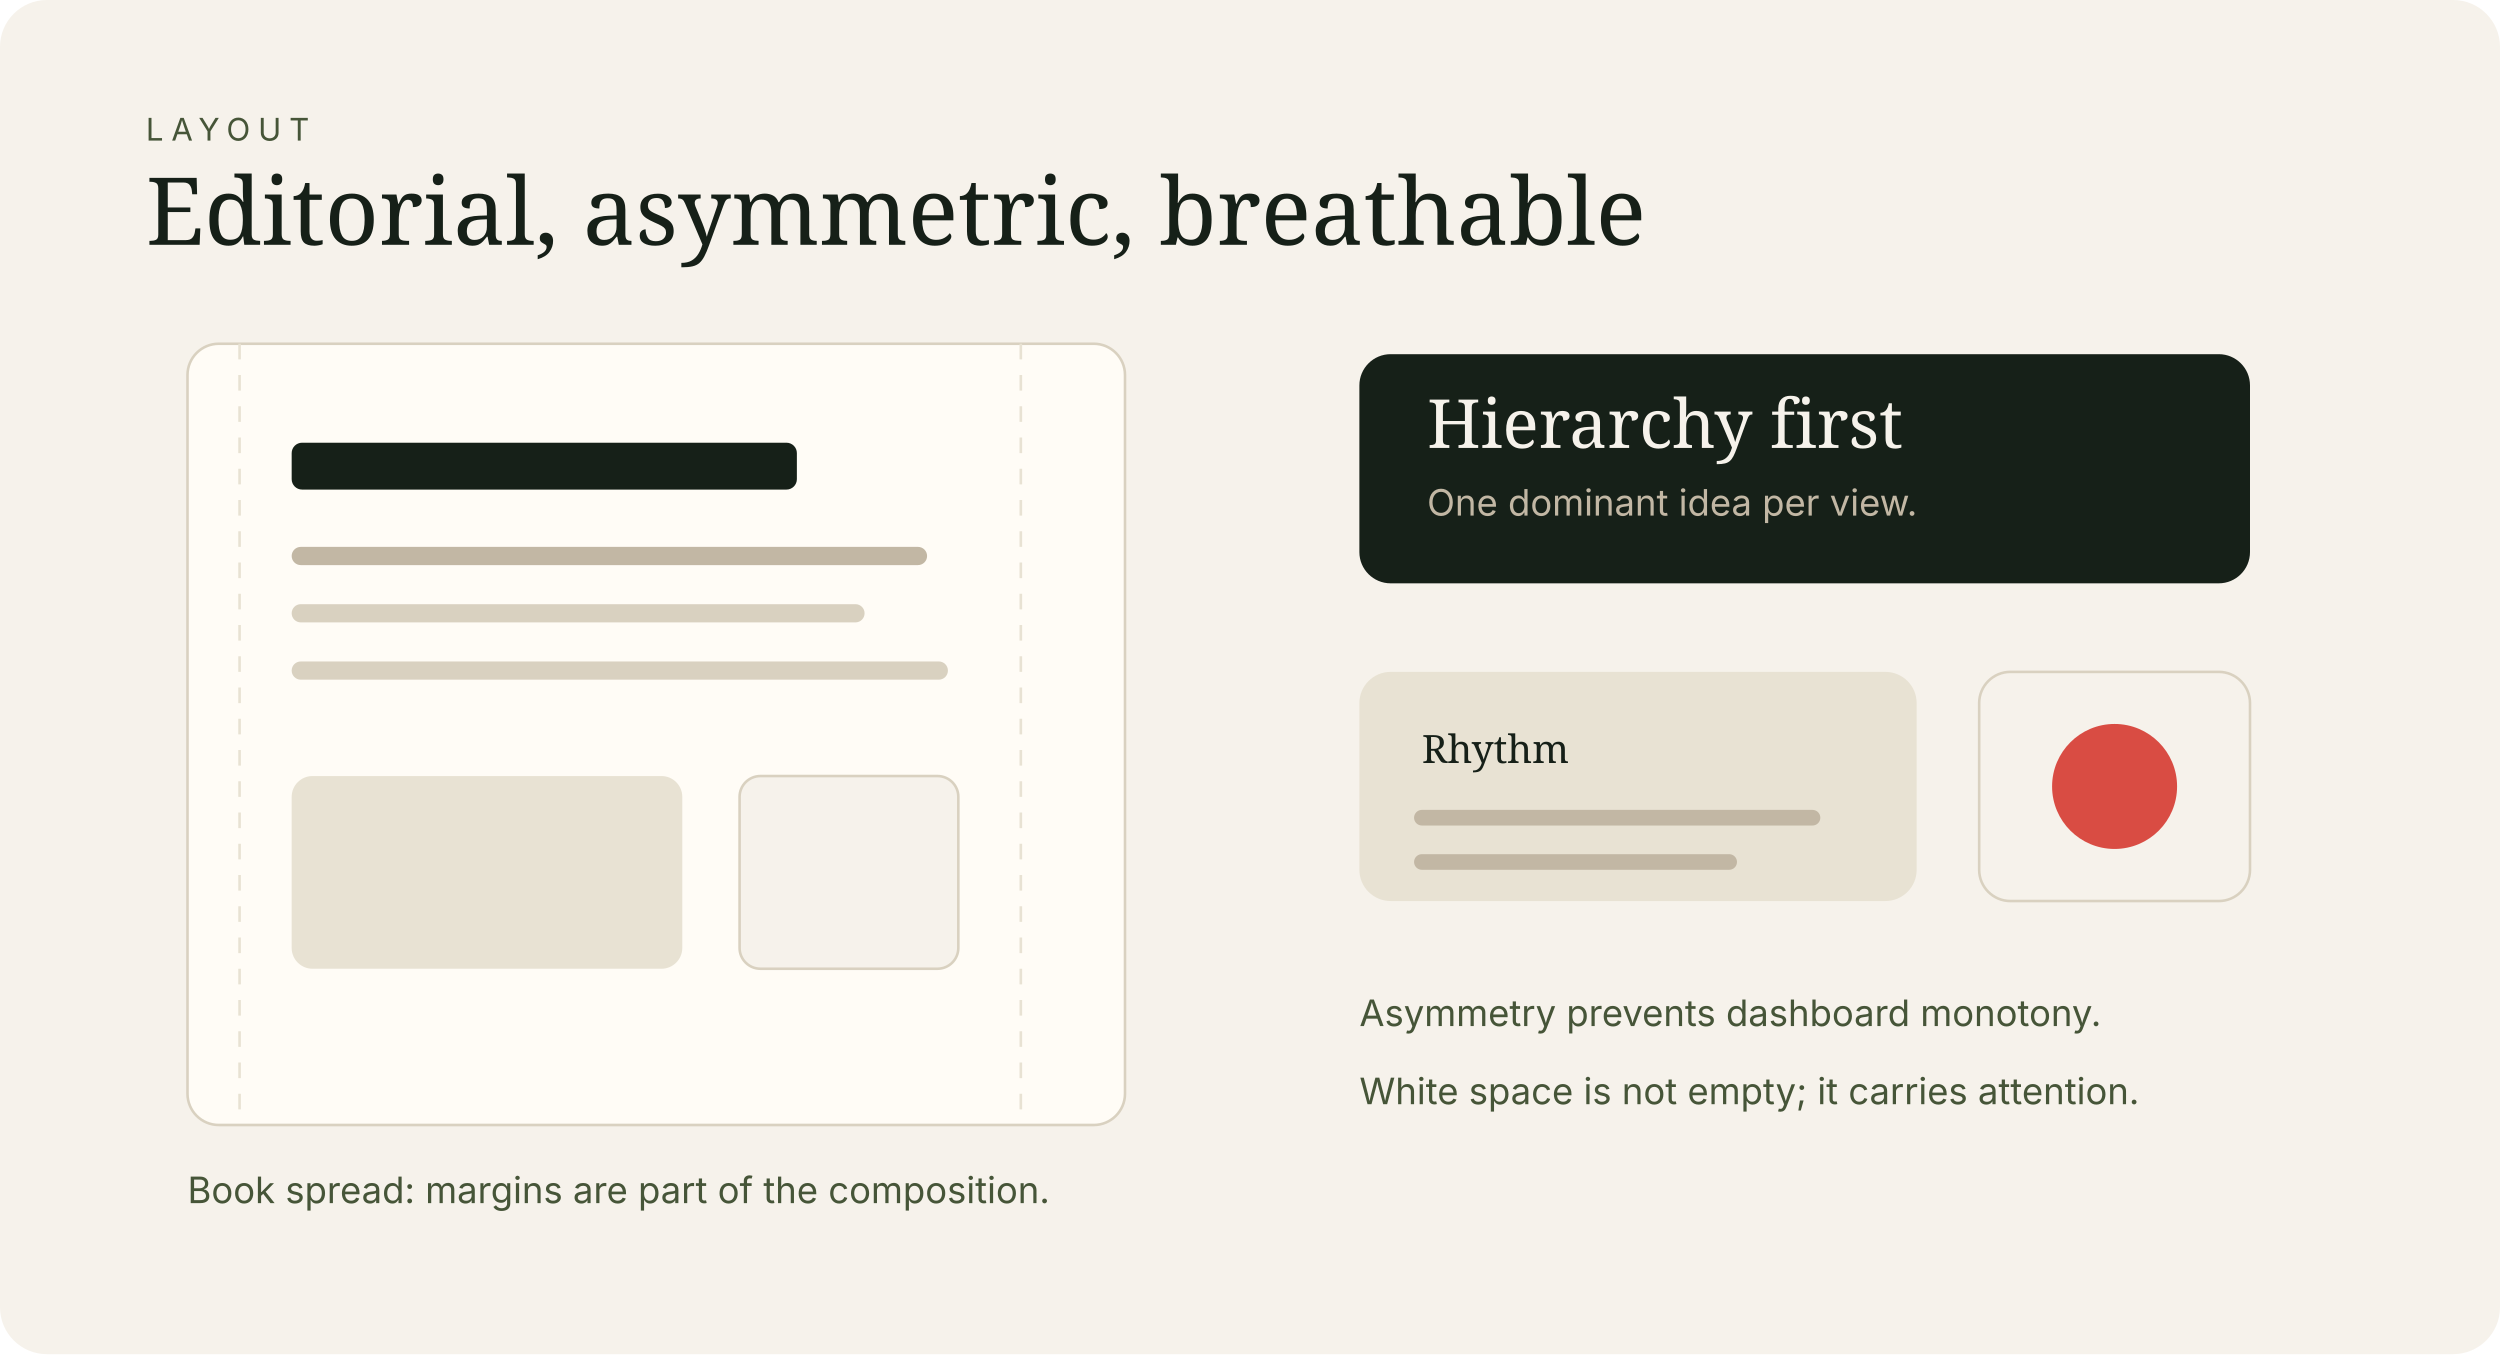
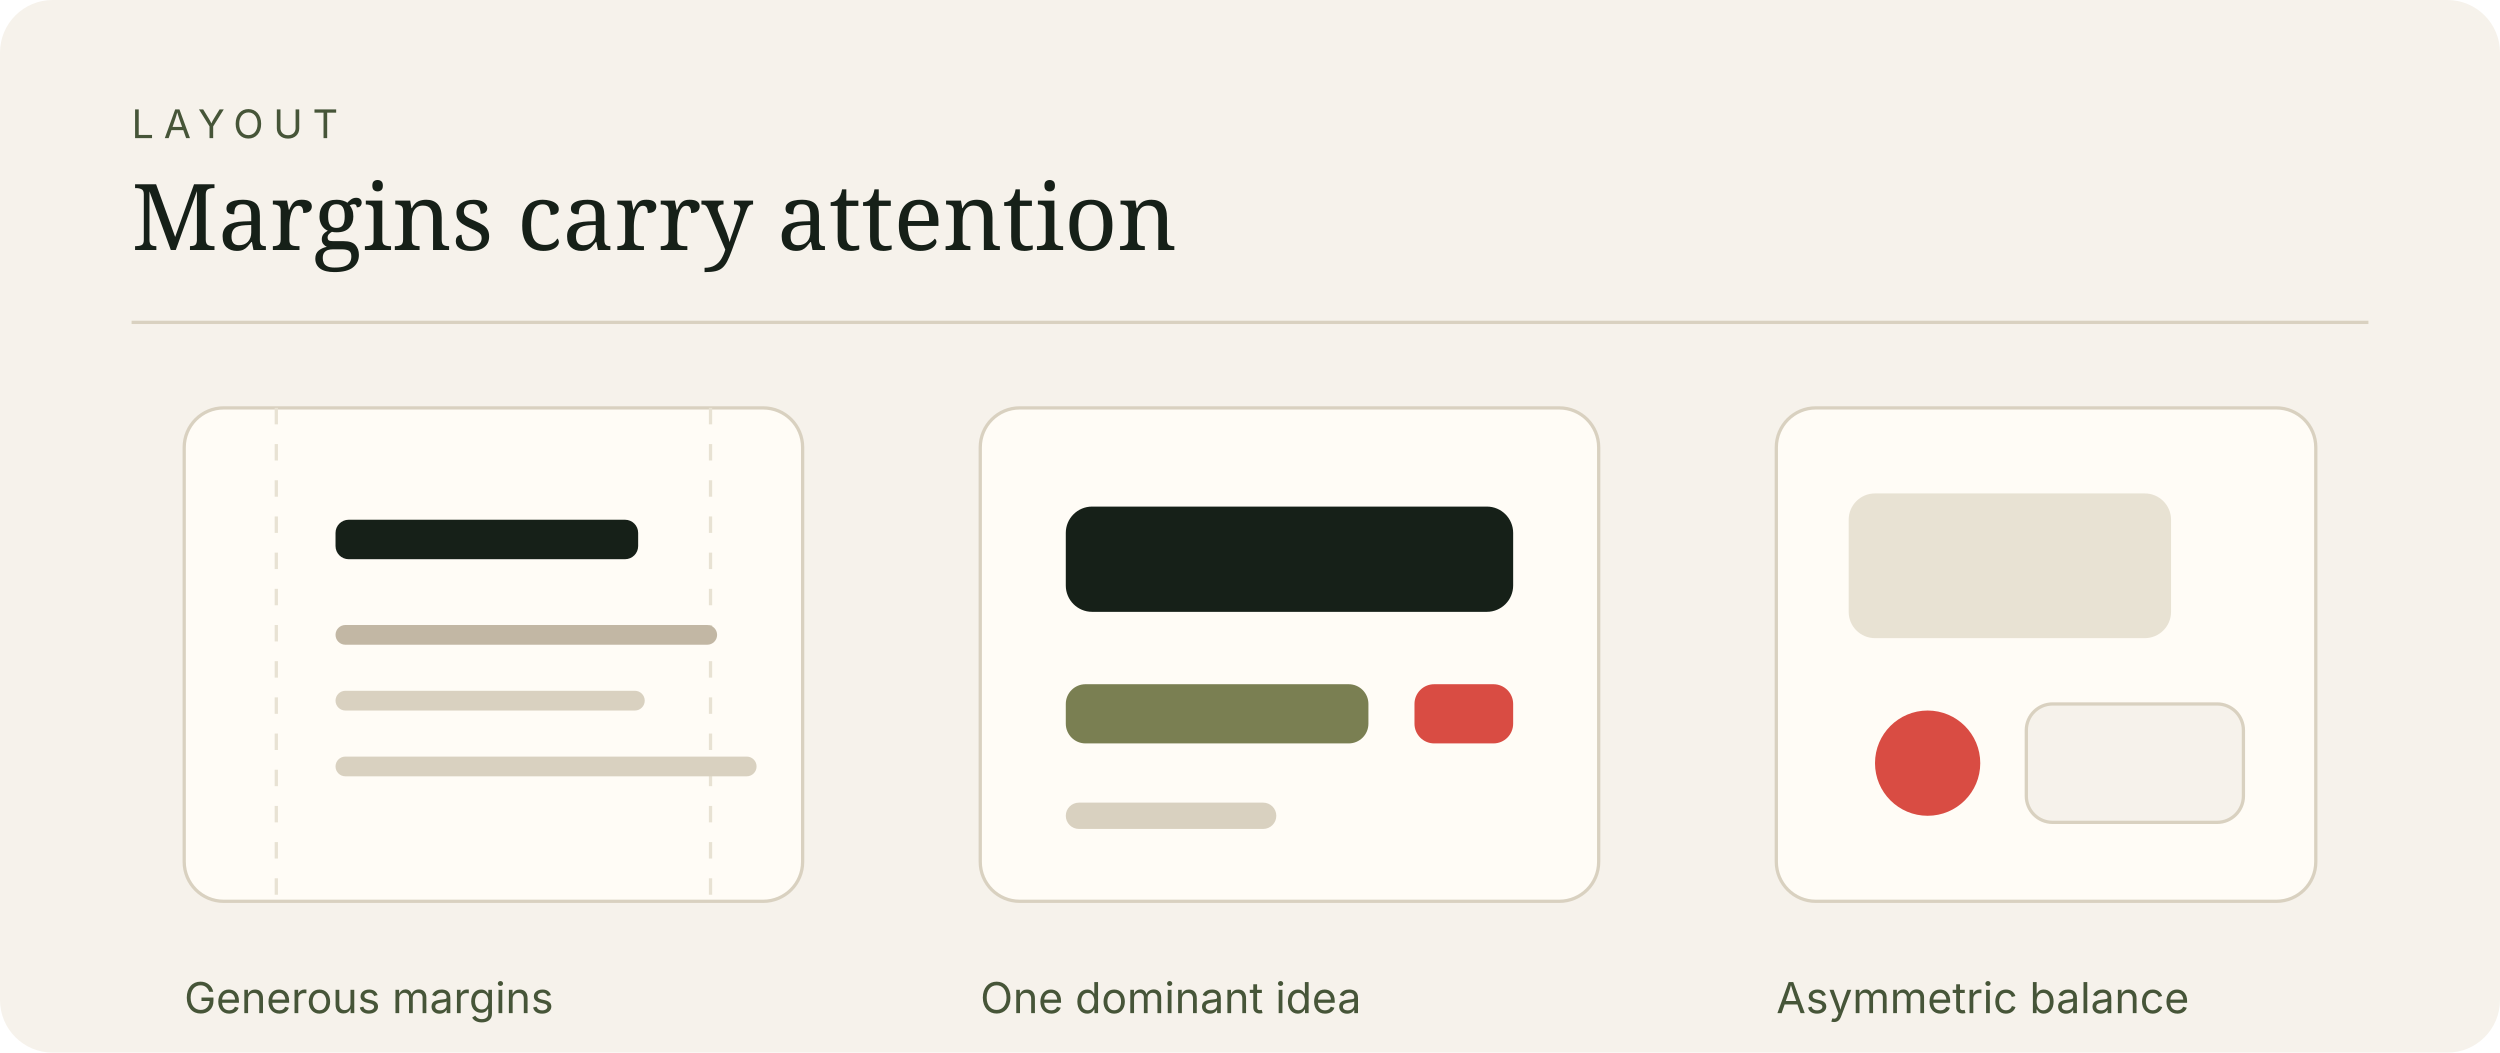
- <svg xmlns="http://www.w3.org/2000/svg" width="960" height="520" viewBox="0 0 960 520" role="img" aria-labelledby="title desc">
+ <svg xmlns="http://www.w3.org/2000/svg" width="760" height="320" viewBox="0 0 760 320" role="img" aria-labelledby="title desc">
  <defs>
    <style>
      .eyebrow{font:12px Inter,system-ui,sans-serif;letter-spacing:3px;fill:#465538}
-       .label{font:14px Inter,system-ui,sans-serif;fill:#465538}
-       .title{font:36px Georgia,serif;fill:#162018}
-       .body{font:15px Georgia,serif;fill:#162018}
+       .title{font:28px Georgia,serif;fill:#162018}
+       .label{font:13px Inter,system-ui,sans-serif;fill:#465538}
    </style>
  </defs>
-   <rect width="960" height="520" rx="18" fill="#F6F2EB" />
-   <text x="56" y="54" class="eyebrow">LAYOUT</text>
-   <text x="56" y="94" class="title">Editorial, asymmetric, breathable</text>
-   <rect x="72" y="132" width="360" height="300" rx="12" fill="#FFFCF6" stroke="#D9D1C0" />
-   <rect x="112" y="170" width="194" height="18" rx="4" fill="#162018" />
-   <rect x="112" y="210" width="244" height="7" rx="3.5" fill="#C2B7A4" />
-   <rect x="112" y="232" width="220" height="7" rx="3.5" fill="#D9D1C0" />
-   <rect x="112" y="254" width="252" height="7" rx="3.5" fill="#D9D1C0" />
-   <rect x="112" y="298" width="150" height="74" rx="8" fill="#E8E2D3" />
-   <rect x="284" y="298" width="84" height="74" rx="8" fill="#F6F2EB" stroke="#D9D1C0" />
-   <path d="M92 132v300M392 132v300" stroke="#E8E2D3" stroke-dasharray="6 6" />
-   <text x="72" y="462" class="label">Book spread: margins are part of the composition.</text>
-   <g transform="translate(522 136)">
-     <rect width="342" height="88" rx="12" fill="#162018" />
-     <text x="26" y="36" font-family="Georgia,serif" font-size="26" fill="#F6F2EB">Hierarchy first</text>
-     <text x="26" y="62" font-family="Inter,system-ui,sans-serif" font-size="14" fill="#C2B7A4">One dominant idea per view.</text>
-     <rect y="122" width="214" height="88" rx="12" fill="#E8E2D3" />
-     <text x="24" y="157" class="body">Rhythm</text>
-     <path d="M24 178h150M24 195h118" stroke="#C2B7A4" stroke-width="6" stroke-linecap="round" />
-     <rect x="238" y="122" width="104" height="88" rx="12" fill="#F6F2EB" stroke="#D9D1C0" />
-     <circle cx="290" cy="166" r="24" fill="#D94C43" />
-     <text x="0" y="258" class="label">Asymmetry prevents dashboard monotony.</text>
-     <text x="0" y="288" class="label">White space is not empty; it carries attention.</text>
+   <rect width="760" height="320" rx="16" fill="#F6F2EB" />
+   <text x="40" y="42" class="eyebrow">LAYOUT</text>
+   <text x="40" y="76" class="title">Margins carry attention</text>
+   <path d="M40 98h680" stroke="#D9D1C0" />
+   <g transform="translate(56 124)">
+     <rect width="188" height="150" rx="12" fill="#FFFCF6" stroke="#D9D1C0" />
+     <path d="M28 0v150M160 0v150" stroke="#E8E2D3" stroke-dasharray="5 6" />
+     <rect x="46" y="34" width="92" height="12" rx="4" fill="#162018" />
+     <rect x="46" y="66" width="116" height="6" rx="3" fill="#C2B7A4" />
+     <rect x="46" y="86" width="94" height="6" rx="3" fill="#D9D1C0" />
+     <rect x="46" y="106" width="128" height="6" rx="3" fill="#D9D1C0" />
+     <text x="0" y="184" class="label">Generous margins</text>
+   </g>
+   <g transform="translate(298 124)">
+     <rect width="188" height="150" rx="12" fill="#FFFCF6" stroke="#D9D1C0" />
+     <rect x="26" y="30" width="136" height="32" rx="8" fill="#162018" />
+     <rect x="26" y="84" width="92" height="18" rx="6" fill="#7A7F52" />
+     <rect x="132" y="84" width="30" height="18" rx="6" fill="#D94C43" />
+     <rect x="26" y="120" width="64" height="8" rx="4" fill="#D9D1C0" />
+     <text x="0" y="184" class="label">One dominant idea</text>
+   </g>
+   <g transform="translate(540 124)">
+     <rect width="164" height="150" rx="12" fill="#FFFCF6" stroke="#D9D1C0" />
+     <rect x="22" y="26" width="98" height="44" rx="8" fill="#E8E2D3" />
+     <rect x="76" y="90" width="66" height="36" rx="8" fill="#F6F2EB" stroke="#D9D1C0" />
+     <circle cx="46" cy="108" r="16" fill="#D94C43" />
+     <text x="0" y="184" class="label">Asymmetric balance</text>
  </g>
</svg>
